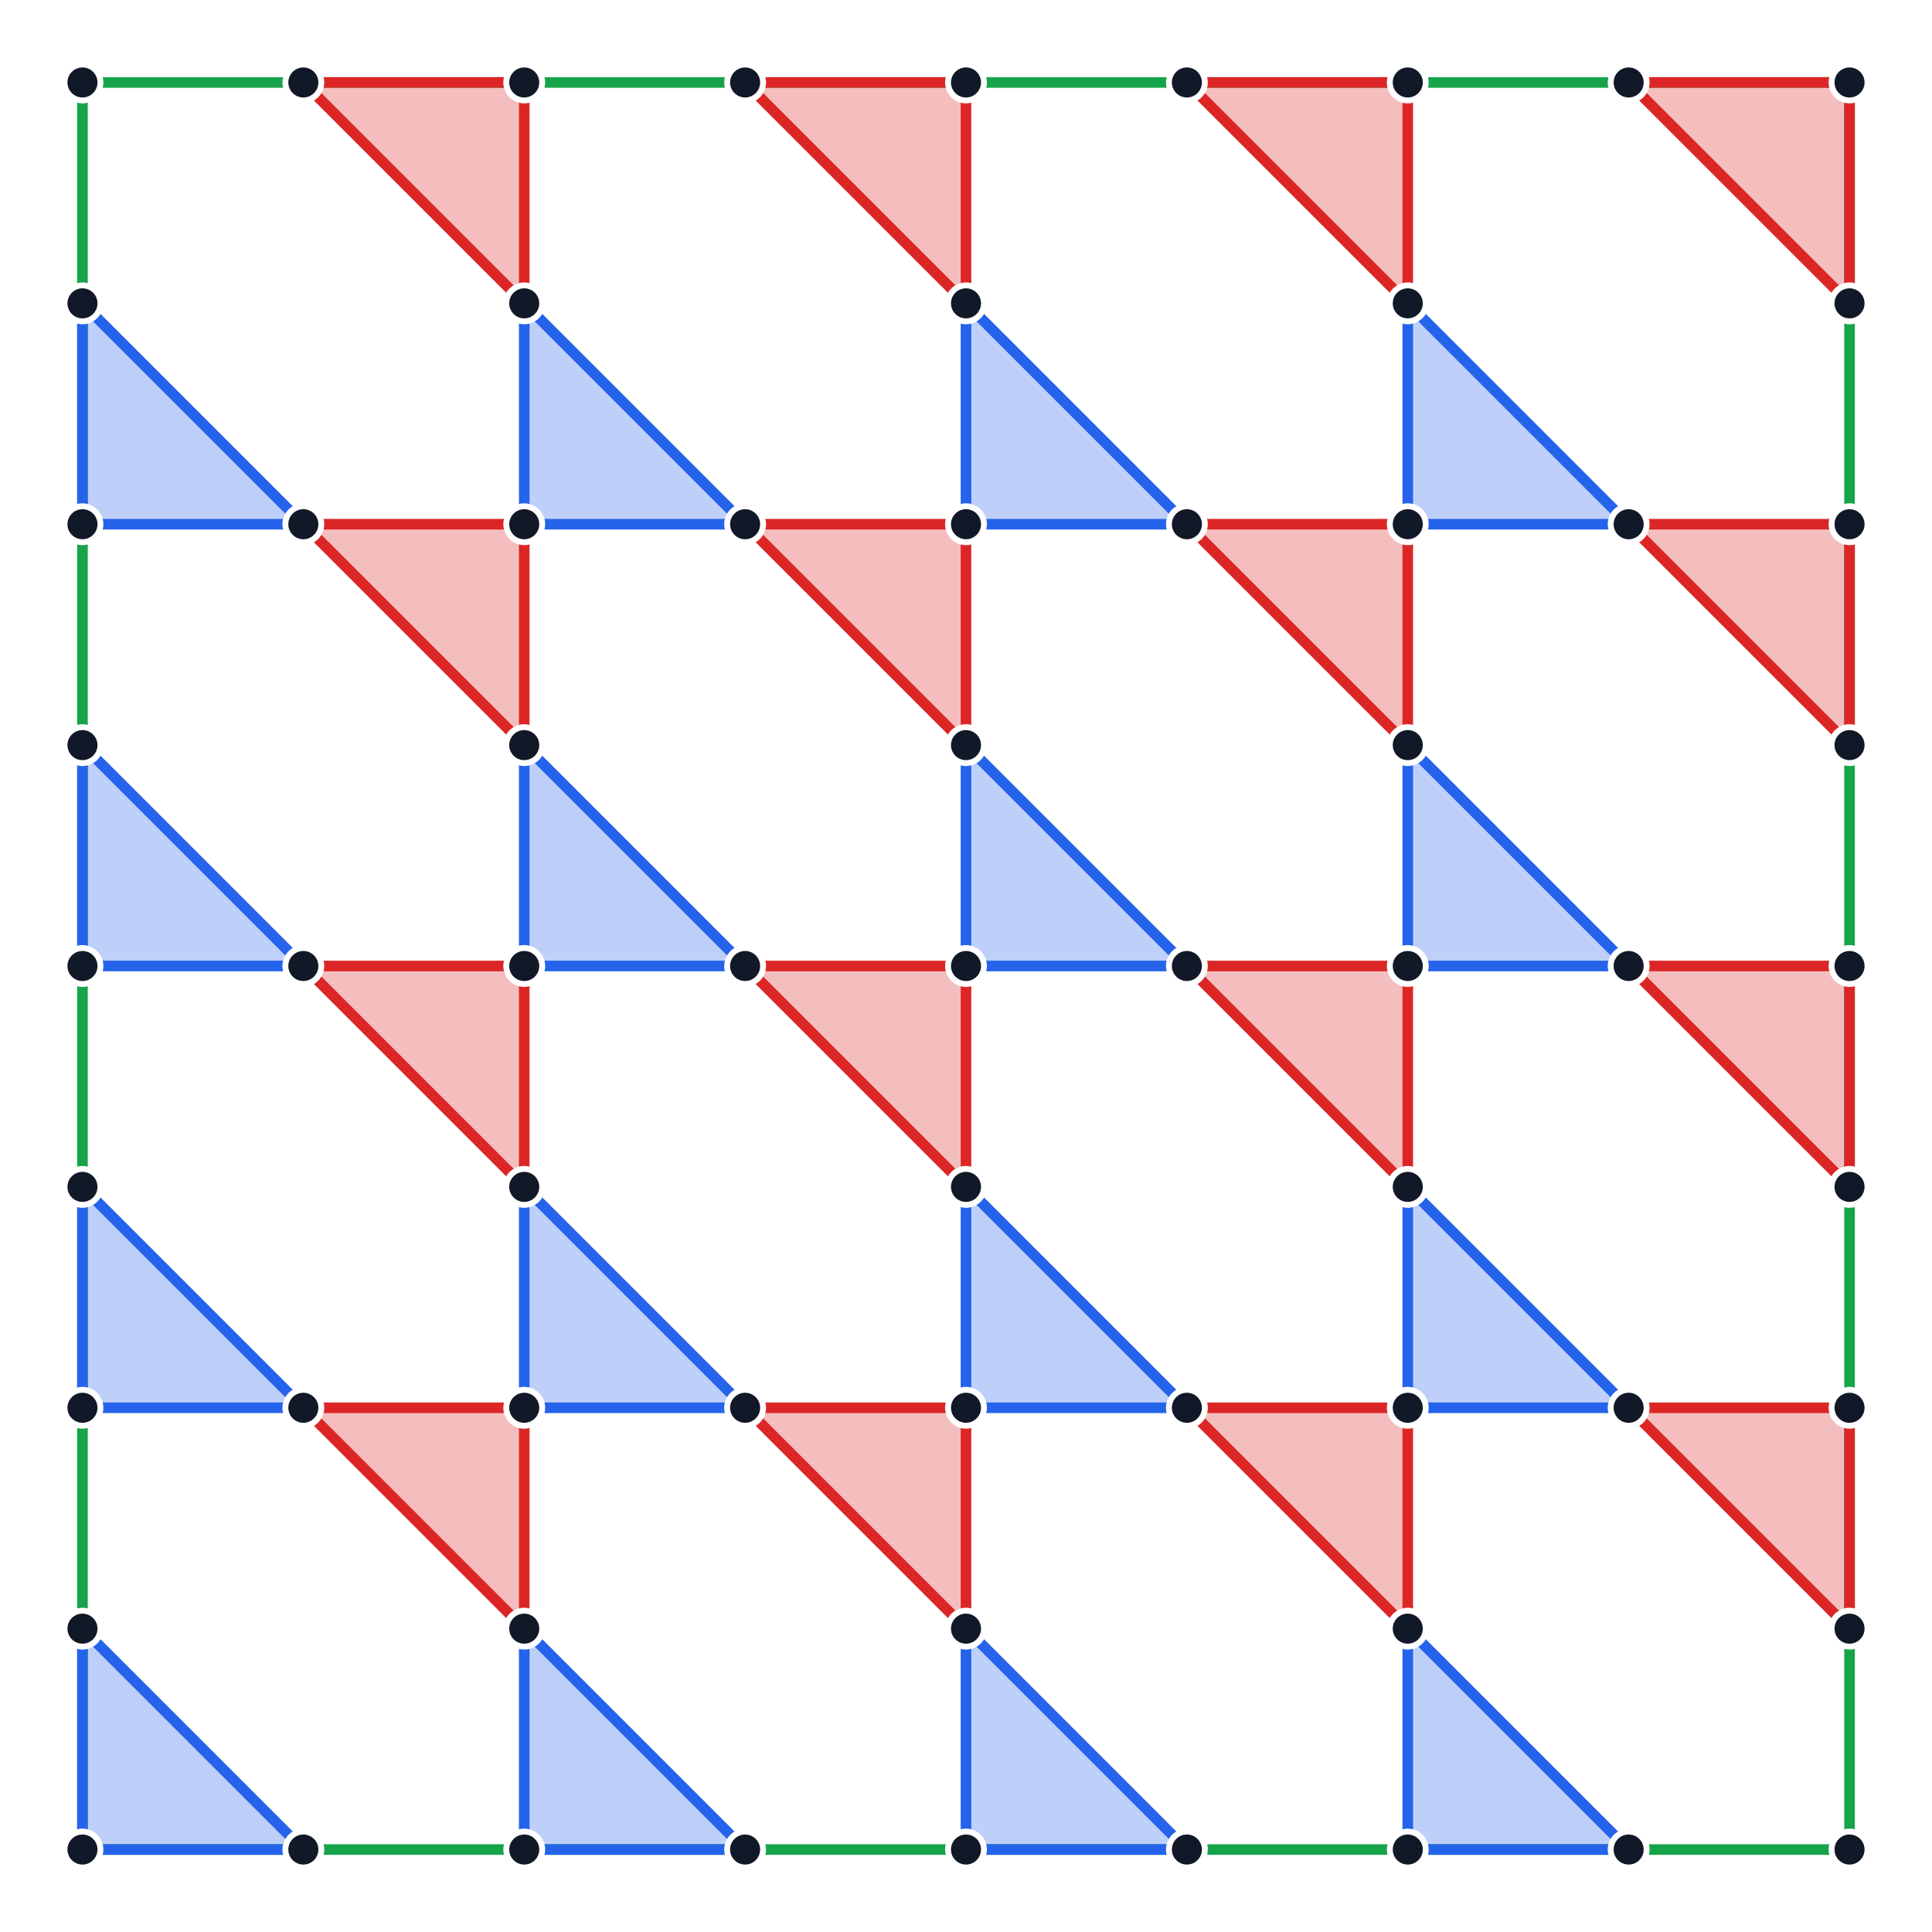
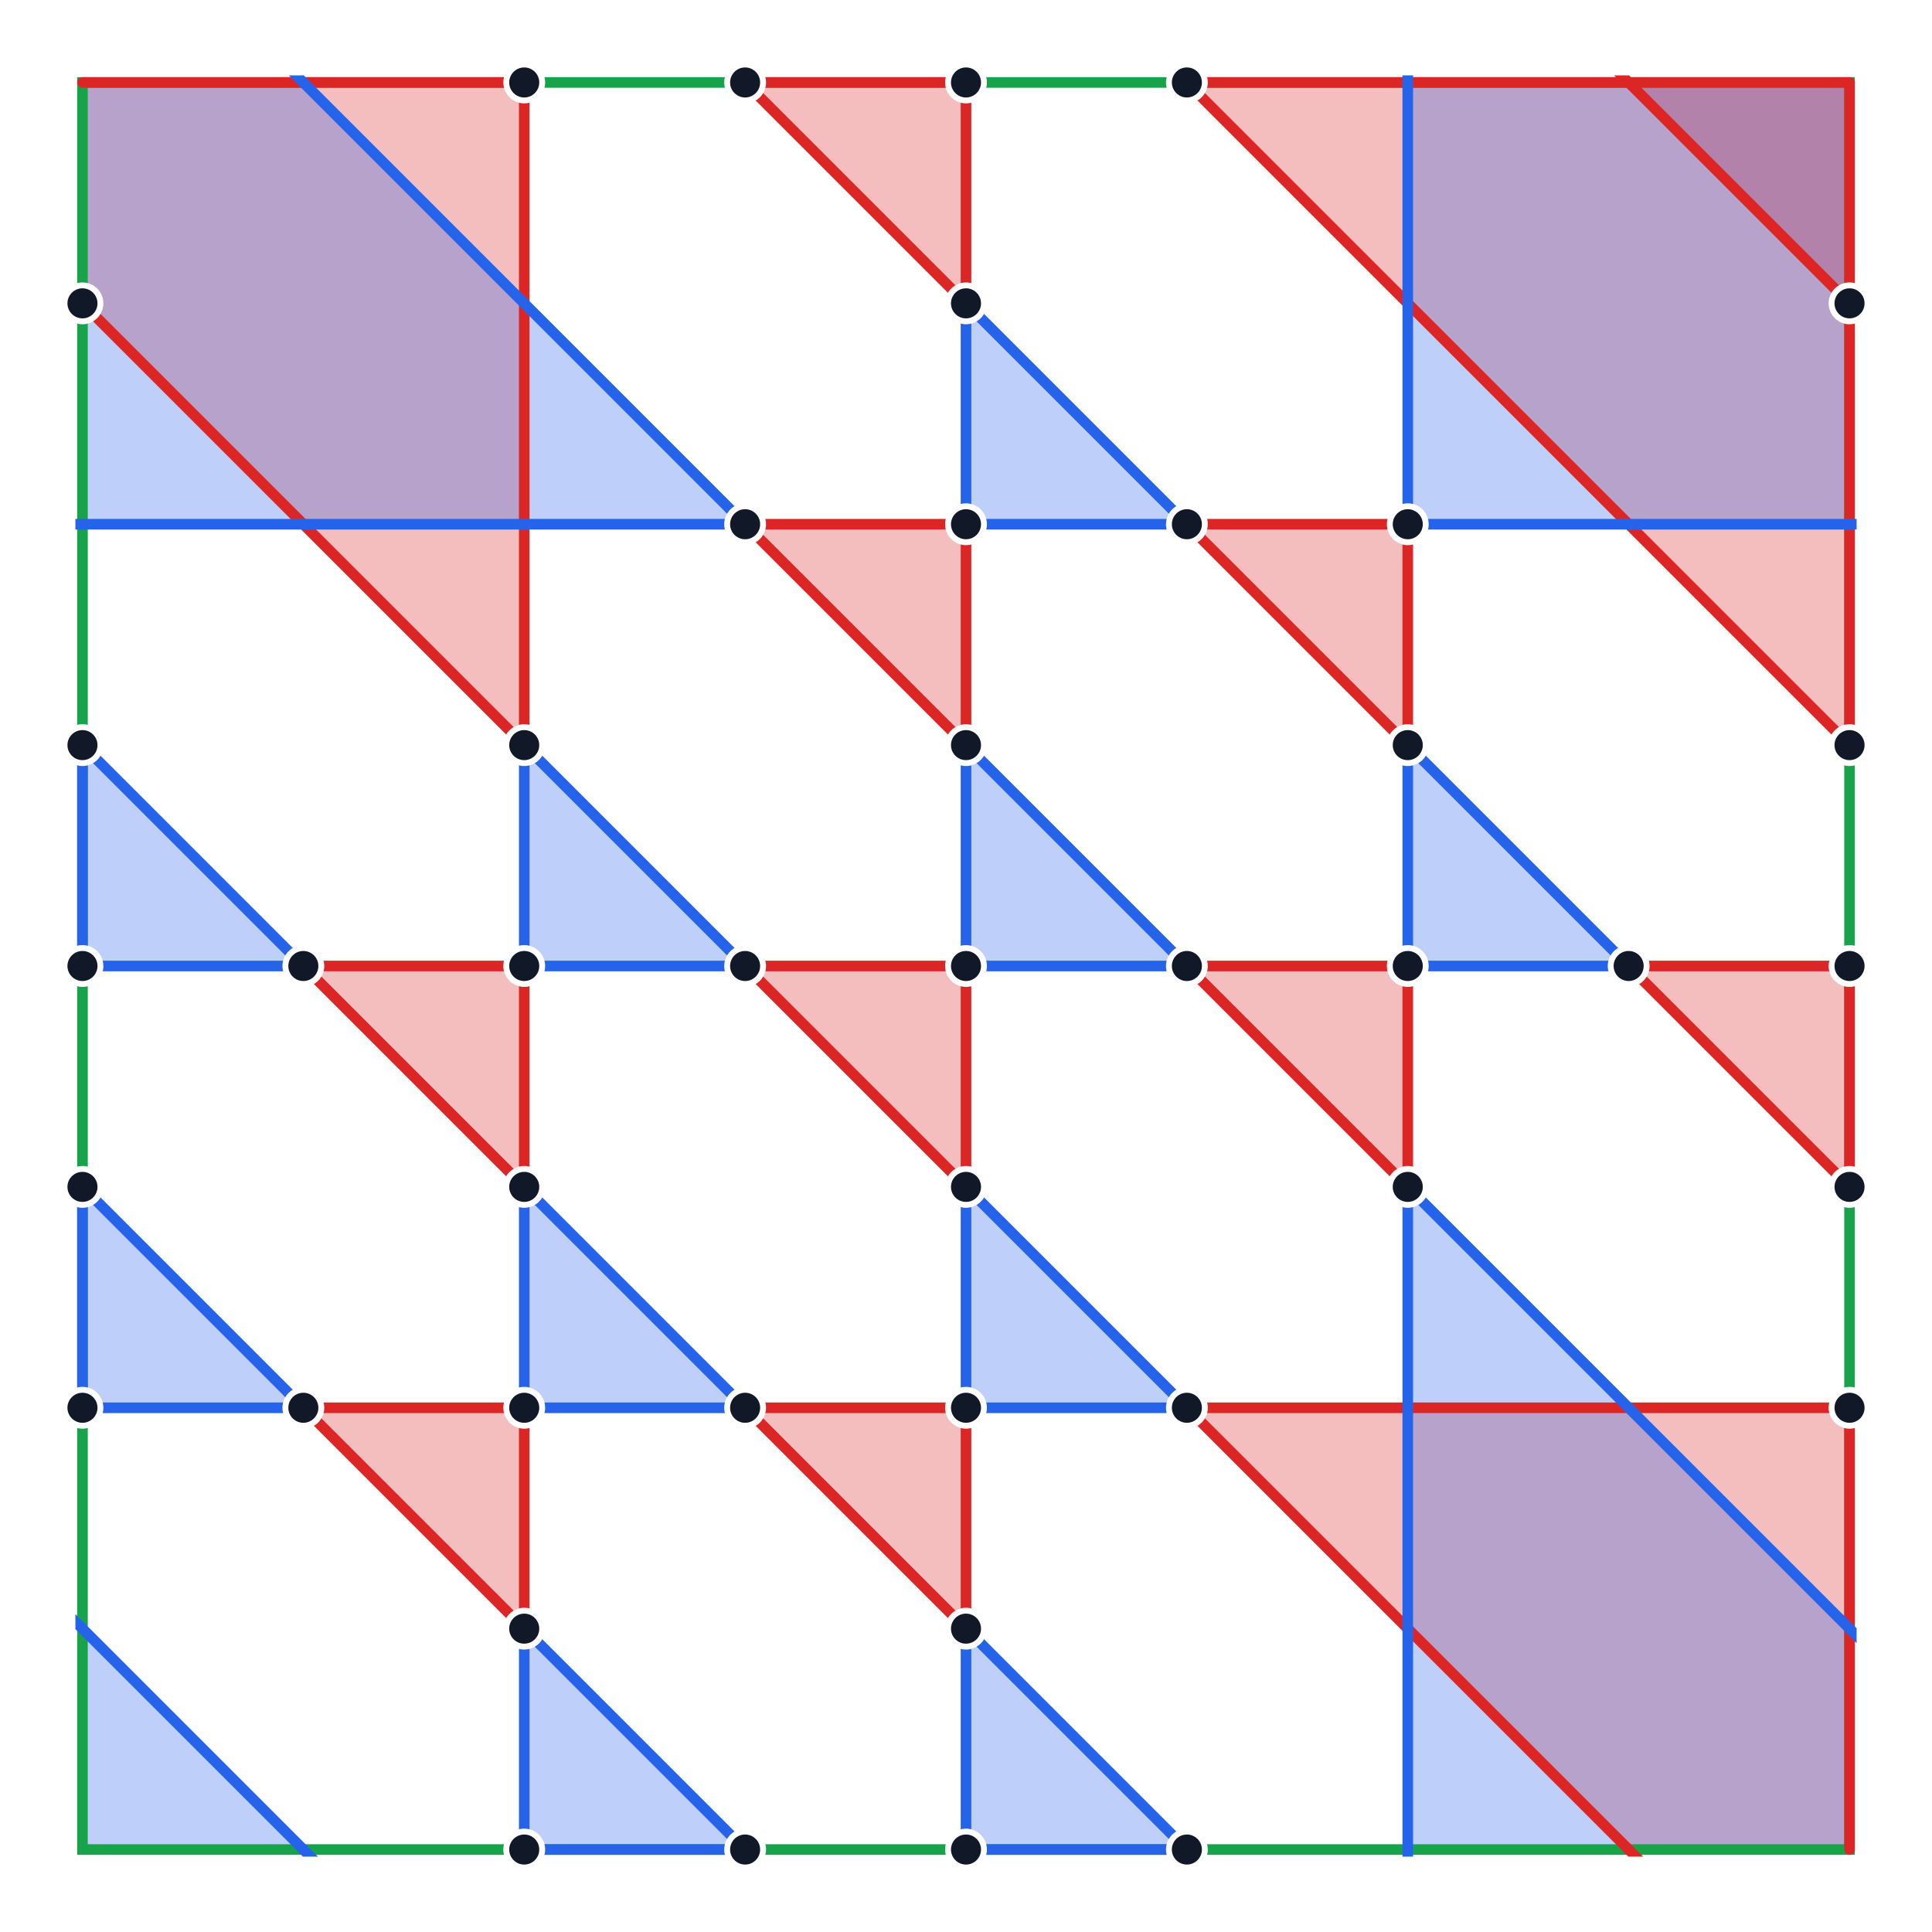
- <svg xmlns="http://www.w3.org/2000/svg" width="1600" height="1600" viewBox="0 0 328.0 328.0" role="img" aria-label="S01, standard bipartite, symmetry orbit 1, 48 switches">
+ <svg xmlns="http://www.w3.org/2000/svg" width="1600" height="1600" viewBox="0 0 328.0 328.0" role="img" aria-label="G1D03, all-disk, symmetry orbit 16, 34 switches">
  <style>.o4-diagram-bg{fill:#ffffff;}</style>
  <defs>
-     <clipPath id="o4-clip-s01">
+     <clipPath id="o4-clip-g1d03">
      <rect x="14.0" y="14.0" width="300.0" height="300.0" />
    </clipPath>
-     <clipPath id="o4-clip-s01-boundary">
+     <clipPath id="o4-clip-g1d03-boundary">
      <rect x="12.8" y="12.8" width="302.4" height="302.4" />
    </clipPath>
  </defs>
  <rect class="o4-diagram-bg" x="0" y="0" width="328.0" height="328.0" />
-   <g clip-path="url(#o4-clip-s01)">
-     <polygon points="51.50,314.00 14.00,276.50 14.00,314.00" style="fill:#2563eb;fill-opacity:.30;stroke:none" />
-     <polygon points="51.50,14.00 14.00,-23.50 14.00,14.00" style="fill:#2563eb;fill-opacity:.30;stroke:none" />
-     <polygon points="351.50,314.00 314.00,276.50 314.00,314.00" style="fill:#2563eb;fill-opacity:.30;stroke:none" />
-     <polygon points="351.50,14.00 314.00,-23.50 314.00,14.00" style="fill:#2563eb;fill-opacity:.30;stroke:none" />
-     <polygon points="-23.50,314.00 14.00,351.50 14.00,314.00" style="fill:#dc2626;fill-opacity:.30;stroke:none" />
-     <polygon points="-23.50,14.00 14.00,51.50 14.00,14.00" style="fill:#dc2626;fill-opacity:.30;stroke:none" />
-     <polygon points="276.50,314.00 314.00,351.50 314.00,314.00" style="fill:#dc2626;fill-opacity:.30;stroke:none" />
-     <polygon points="276.50,14.00 314.00,51.50 314.00,14.00" style="fill:#dc2626;fill-opacity:.30;stroke:none" />
+   <g clip-path="url(#o4-clip-g1d03)">
+     <polygon points="51.50,314.00 89.00,314.00 89.00,351.50 89.00,389.00 89.00,426.50 51.50,389.00 14.00,351.50 14.00,389.00 14.00,426.50 -23.50,389.00 -61.00,351.50 -98.50,314.00 -61.00,314.00 -23.50,314.00 14.00,314.00" style="fill:#dc2626;fill-opacity:.30;stroke:none" />
+     <polygon points="51.50,14.00 89.00,14.00 89.00,51.50 89.00,89.00 89.00,126.50 51.50,89.00 14.00,51.50 14.00,89.00 14.00,126.50 -23.50,89.00 -61.00,51.50 -98.50,14.00 -61.00,14.00 -23.50,14.00 14.00,14.00" style="fill:#dc2626;fill-opacity:.30;stroke:none" />
+     <polygon points="351.50,314.00 389.00,314.00 389.00,351.50 389.00,389.00 389.00,426.50 351.50,389.00 314.00,351.50 314.00,389.00 314.00,426.50 276.50,389.00 239.00,351.50 201.50,314.00 239.00,314.00 276.50,314.00 314.00,314.00" style="fill:#dc2626;fill-opacity:.30;stroke:none" />
+     <polygon points="351.50,14.00 389.00,14.00 389.00,51.50 389.00,89.00 389.00,126.50 351.50,89.00 314.00,51.50 314.00,89.00 314.00,126.50 276.50,89.00 239.00,51.50 201.50,14.00 239.00,14.00 276.50,14.00 314.00,14.00" style="fill:#dc2626;fill-opacity:.30;stroke:none" />
+     <polygon points="14.00,276.50 14.00,239.00 -23.50,239.00 -61.00,239.00 -98.50,239.00 -61.00,276.50 -23.50,314.00 14.00,351.50 14.00,314.00" style="fill:#dc2626;fill-opacity:.30;stroke:none" />
+     <polygon points="14.00,-23.50 14.00,-61.00 -23.50,-61.00 -61.00,-61.00 -98.50,-61.00 -61.00,-23.50 -23.50,14.00 14.00,51.50 14.00,14.00" style="fill:#dc2626;fill-opacity:.30;stroke:none" />
+     <polygon points="314.00,276.50 314.00,239.00 276.50,239.00 239.00,239.00 201.50,239.00 239.00,276.50 276.50,314.00 314.00,351.50 314.00,314.00" style="fill:#dc2626;fill-opacity:.30;stroke:none" />
+     <polygon points="314.00,-23.50 314.00,-61.00 276.50,-61.00 239.00,-61.00 201.50,-61.00 239.00,-23.50 276.50,14.00 314.00,51.50 314.00,14.00" style="fill:#dc2626;fill-opacity:.30;stroke:none" />
    <polygon points="126.50,314.00 89.00,276.50 89.00,314.00" style="fill:#2563eb;fill-opacity:.30;stroke:none" />
    <polygon points="126.50,14.00 89.00,-23.50 89.00,14.00" style="fill:#2563eb;fill-opacity:.30;stroke:none" />
-     <polygon points="51.50,314.00 89.00,351.50 89.00,314.00" style="fill:#dc2626;fill-opacity:.30;stroke:none" />
-     <polygon points="51.50,14.00 89.00,51.50 89.00,14.00" style="fill:#dc2626;fill-opacity:.30;stroke:none" />
    <polygon points="201.50,314.00 164.00,276.50 164.00,314.00" style="fill:#2563eb;fill-opacity:.30;stroke:none" />
    <polygon points="201.50,14.00 164.00,-23.50 164.00,14.00" style="fill:#2563eb;fill-opacity:.30;stroke:none" />
    <polygon points="126.50,314.00 164.00,351.50 164.00,314.00" style="fill:#dc2626;fill-opacity:.30;stroke:none" />
    <polygon points="126.50,14.00 164.00,51.50 164.00,14.00" style="fill:#dc2626;fill-opacity:.30;stroke:none" />
-     <polygon points="276.50,314.00 239.00,276.50 239.00,314.00" style="fill:#2563eb;fill-opacity:.30;stroke:none" />
-     <polygon points="276.50,14.00 239.00,-23.50 239.00,14.00" style="fill:#2563eb;fill-opacity:.30;stroke:none" />
-     <polygon points="201.50,314.00 239.00,351.50 239.00,314.00" style="fill:#dc2626;fill-opacity:.30;stroke:none" />
-     <polygon points="201.50,14.00 239.00,51.50 239.00,14.00" style="fill:#dc2626;fill-opacity:.30;stroke:none" />
+     <polygon points="-61.00,276.50 -61.00,239.00 -61.00,201.50 -23.50,239.00 14.00,276.50 51.50,314.00 89.00,351.50 126.50,389.00 89.00,389.00 51.50,389.00 14.00,389.00 -23.50,389.00 -61.00,389.00 -61.00,351.50 -61.00,314.00" style="fill:#2563eb;fill-opacity:.30;stroke:none" />
+     <polygon points="-61.00,-23.50 -61.00,-61.00 -61.00,-98.50 -23.50,-61.00 14.00,-23.50 51.50,14.00 89.00,51.50 126.50,89.00 89.00,89.00 51.50,89.00 14.00,89.00 -23.50,89.00 -61.00,89.00 -61.00,51.50 -61.00,14.00" style="fill:#2563eb;fill-opacity:.30;stroke:none" />
+     <polygon points="239.00,276.50 239.00,239.00 239.00,201.50 276.50,239.00 314.00,276.50 351.50,314.00 389.00,351.50 426.50,389.00 389.00,389.00 351.50,389.00 314.00,389.00 276.50,389.00 239.00,389.00 239.00,351.50 239.00,314.00" style="fill:#2563eb;fill-opacity:.30;stroke:none" />
+     <polygon points="239.00,-23.50 239.00,-61.00 239.00,-98.50 276.50,-61.00 314.00,-23.50 351.50,14.00 389.00,51.50 426.50,89.00 389.00,89.00 351.50,89.00 314.00,89.00 276.50,89.00 239.00,89.00 239.00,51.50 239.00,14.00" style="fill:#2563eb;fill-opacity:.30;stroke:none" />
    <polygon points="51.50,239.00 14.00,201.50 14.00,239.00" style="fill:#2563eb;fill-opacity:.30;stroke:none" />
    <polygon points="351.50,239.00 314.00,201.50 314.00,239.00" style="fill:#2563eb;fill-opacity:.30;stroke:none" />
-     <polygon points="-23.50,239.00 14.00,276.50 14.00,239.00" style="fill:#dc2626;fill-opacity:.30;stroke:none" />
-     <polygon points="276.50,239.00 314.00,276.50 314.00,239.00" style="fill:#dc2626;fill-opacity:.30;stroke:none" />
    <polygon points="126.50,239.00 89.00,201.50 89.00,239.00" style="fill:#2563eb;fill-opacity:.30;stroke:none" />
    <polygon points="51.50,239.00 89.00,276.50 89.00,239.00" style="fill:#dc2626;fill-opacity:.30;stroke:none" />
    <polygon points="201.50,239.00 164.00,201.50 164.00,239.00" style="fill:#2563eb;fill-opacity:.30;stroke:none" />
    <polygon points="126.50,239.00 164.00,276.50 164.00,239.00" style="fill:#dc2626;fill-opacity:.30;stroke:none" />
-     <polygon points="276.50,239.00 239.00,201.50 239.00,239.00" style="fill:#2563eb;fill-opacity:.30;stroke:none" />
-     <polygon points="201.50,239.00 239.00,276.50 239.00,239.00" style="fill:#dc2626;fill-opacity:.30;stroke:none" />
    <polygon points="51.50,164.00 14.00,126.50 14.00,164.00" style="fill:#2563eb;fill-opacity:.30;stroke:none" />
    <polygon points="351.50,164.00 314.00,126.50 314.00,164.00" style="fill:#2563eb;fill-opacity:.30;stroke:none" />
    <polygon points="-23.50,164.00 14.00,201.50 14.00,164.00" style="fill:#dc2626;fill-opacity:.30;stroke:none" />
    <polygon points="276.50,164.00 314.00,201.50 314.00,164.00" style="fill:#dc2626;fill-opacity:.30;stroke:none" />
    <polygon points="126.50,164.00 89.00,126.50 89.00,164.00" style="fill:#2563eb;fill-opacity:.30;stroke:none" />
    <polygon points="51.50,164.00 89.00,201.50 89.00,164.00" style="fill:#dc2626;fill-opacity:.30;stroke:none" />
    <polygon points="201.50,164.00 164.00,126.50 164.00,164.00" style="fill:#2563eb;fill-opacity:.30;stroke:none" />
    <polygon points="126.50,164.00 164.00,201.50 164.00,164.00" style="fill:#dc2626;fill-opacity:.30;stroke:none" />
    <polygon points="276.50,164.00 239.00,126.50 239.00,164.00" style="fill:#2563eb;fill-opacity:.30;stroke:none" />
    <polygon points="201.50,164.00 239.00,201.50 239.00,164.00" style="fill:#dc2626;fill-opacity:.30;stroke:none" />
-     <polygon points="51.50,89.00 14.00,51.50 14.00,89.00" style="fill:#2563eb;fill-opacity:.30;stroke:none" />
-     <polygon points="351.50,89.00 314.00,51.50 314.00,89.00" style="fill:#2563eb;fill-opacity:.30;stroke:none" />
-     <polygon points="-23.50,89.00 14.00,126.50 14.00,89.00" style="fill:#dc2626;fill-opacity:.30;stroke:none" />
-     <polygon points="276.50,89.00 314.00,126.50 314.00,89.00" style="fill:#dc2626;fill-opacity:.30;stroke:none" />
-     <polygon points="126.50,89.00 89.00,51.50 89.00,89.00" style="fill:#2563eb;fill-opacity:.30;stroke:none" />
-     <polygon points="51.50,89.00 89.00,126.50 89.00,89.00" style="fill:#dc2626;fill-opacity:.30;stroke:none" />
    <polygon points="201.50,89.00 164.00,51.50 164.00,89.00" style="fill:#2563eb;fill-opacity:.30;stroke:none" />
    <polygon points="126.50,89.00 164.00,126.50 164.00,89.00" style="fill:#dc2626;fill-opacity:.30;stroke:none" />
-     <polygon points="276.50,89.00 239.00,51.50 239.00,89.00" style="fill:#2563eb;fill-opacity:.30;stroke:none" />
    <polygon points="201.50,89.00 239.00,126.50 239.00,89.00" style="fill:#dc2626;fill-opacity:.30;stroke:none" />
  </g>
  <rect x="14.0" y="14.0" width="300.0" height="300.0" style="fill:none;stroke:#16a34a;stroke-width:1.8" />
-   <g clip-path="url(#o4-clip-s01-boundary)">
-     <line x1="51.50" y1="314.00" x2="14.00" y2="276.50" style="stroke:#2563eb;stroke-width:1.8;stroke-linejoin:round;stroke-linecap:round" />
-     <line x1="14.00" y1="276.50" x2="14.00" y2="314.00" style="stroke:#2563eb;stroke-width:1.8;stroke-linejoin:round;stroke-linecap:round" />
-     <line x1="14.00" y1="314.00" x2="51.50" y2="314.00" style="stroke:#2563eb;stroke-width:1.8;stroke-linejoin:round;stroke-linecap:round" />
-     <line x1="51.50" y1="14.00" x2="14.00" y2="-23.50" style="stroke:#2563eb;stroke-width:1.8;stroke-linejoin:round;stroke-linecap:round" />
-     <line x1="351.50" y1="314.00" x2="314.00" y2="276.50" style="stroke:#2563eb;stroke-width:1.8;stroke-linejoin:round;stroke-linecap:round" />
-     <line x1="351.50" y1="14.00" x2="314.00" y2="-23.50" style="stroke:#2563eb;stroke-width:1.8;stroke-linejoin:round;stroke-linecap:round" />
+   <g clip-path="url(#o4-clip-g1d03-boundary)">
+     <line x1="89.00" y1="314.00" x2="89.00" y2="351.50" style="stroke:#dc2626;stroke-width:1.8;stroke-linejoin:round;stroke-linecap:round" />
+     <line x1="51.50" y1="14.00" x2="89.00" y2="14.00" style="stroke:#dc2626;stroke-width:1.8;stroke-linejoin:round;stroke-linecap:round" />
+     <line x1="89.00" y1="14.00" x2="89.00" y2="51.50" style="stroke:#dc2626;stroke-width:1.8;stroke-linejoin:round;stroke-linecap:round" />
+     <line x1="89.00" y1="51.50" x2="89.00" y2="89.00" style="stroke:#dc2626;stroke-width:1.8;stroke-linejoin:round;stroke-linecap:round" />
+     <line x1="89.00" y1="89.00" x2="89.00" y2="126.50" style="stroke:#dc2626;stroke-width:1.8;stroke-linejoin:round;stroke-linecap:round" />
+     <line x1="89.00" y1="126.50" x2="51.50" y2="89.00" style="stroke:#dc2626;stroke-width:1.8;stroke-linejoin:round;stroke-linecap:round" />
+     <line x1="51.50" y1="89.00" x2="14.00" y2="51.50" style="stroke:#dc2626;stroke-width:1.8;stroke-linejoin:round;stroke-linecap:round" />
+     <line x1="14.00" y1="126.50" x2="-23.50" y2="89.00" style="stroke:#dc2626;stroke-width:1.8;stroke-linejoin:round;stroke-linecap:round" />
+     <line x1="14.00" y1="14.00" x2="51.50" y2="14.00" style="stroke:#dc2626;stroke-width:1.8;stroke-linejoin:round;stroke-linecap:round" />
+     <line x1="239.00" y1="351.50" x2="201.50" y2="314.00" style="stroke:#dc2626;stroke-width:1.8;stroke-linejoin:round;stroke-linecap:round" />
+     <line x1="351.50" y1="89.00" x2="314.00" y2="51.50" style="stroke:#dc2626;stroke-width:1.8;stroke-linejoin:round;stroke-linecap:round" />
+     <line x1="314.00" y1="51.50" x2="314.00" y2="89.00" style="stroke:#dc2626;stroke-width:1.8;stroke-linejoin:round;stroke-linecap:round" />
+     <line x1="314.00" y1="89.00" x2="314.00" y2="126.50" style="stroke:#dc2626;stroke-width:1.8;stroke-linejoin:round;stroke-linecap:round" />
+     <line x1="314.00" y1="126.50" x2="276.50" y2="89.00" style="stroke:#dc2626;stroke-width:1.8;stroke-linejoin:round;stroke-linecap:round" />
+     <line x1="276.50" y1="89.00" x2="239.00" y2="51.50" style="stroke:#dc2626;stroke-width:1.8;stroke-linejoin:round;stroke-linecap:round" />
+     <line x1="239.00" y1="51.50" x2="201.50" y2="14.00" style="stroke:#dc2626;stroke-width:1.8;stroke-linejoin:round;stroke-linecap:round" />
+     <line x1="201.50" y1="14.00" x2="239.00" y2="14.00" style="stroke:#dc2626;stroke-width:1.8;stroke-linejoin:round;stroke-linecap:round" />
+     <line x1="239.00" y1="14.00" x2="276.50" y2="14.00" style="stroke:#dc2626;stroke-width:1.8;stroke-linejoin:round;stroke-linecap:round" />
+     <line x1="276.50" y1="14.00" x2="314.00" y2="14.00" style="stroke:#dc2626;stroke-width:1.8;stroke-linejoin:round;stroke-linecap:round" />
+     <line x1="14.00" y1="239.00" x2="-23.50" y2="239.00" style="stroke:#dc2626;stroke-width:1.8;stroke-linejoin:round;stroke-linecap:round" />
    <line x1="-23.50" y1="314.00" x2="14.00" y2="351.50" style="stroke:#dc2626;stroke-width:1.8;stroke-linejoin:round;stroke-linecap:round" />
    <line x1="-23.50" y1="14.00" x2="14.00" y2="51.50" style="stroke:#dc2626;stroke-width:1.8;stroke-linejoin:round;stroke-linecap:round" />
+     <line x1="314.00" y1="276.50" x2="314.00" y2="239.00" style="stroke:#dc2626;stroke-width:1.8;stroke-linejoin:round;stroke-linecap:round" />
+     <line x1="314.00" y1="239.00" x2="276.50" y2="239.00" style="stroke:#dc2626;stroke-width:1.8;stroke-linejoin:round;stroke-linecap:round" />
+     <line x1="276.50" y1="239.00" x2="239.00" y2="239.00" style="stroke:#dc2626;stroke-width:1.8;stroke-linejoin:round;stroke-linecap:round" />
+     <line x1="239.00" y1="239.00" x2="201.50" y2="239.00" style="stroke:#dc2626;stroke-width:1.8;stroke-linejoin:round;stroke-linecap:round" />
+     <line x1="201.50" y1="239.00" x2="239.00" y2="276.50" style="stroke:#dc2626;stroke-width:1.8;stroke-linejoin:round;stroke-linecap:round" />
+     <line x1="239.00" y1="276.50" x2="276.50" y2="314.00" style="stroke:#dc2626;stroke-width:1.8;stroke-linejoin:round;stroke-linecap:round" />
    <line x1="276.50" y1="314.00" x2="314.00" y2="351.50" style="stroke:#dc2626;stroke-width:1.8;stroke-linejoin:round;stroke-linecap:round" />
+     <line x1="314.00" y1="314.00" x2="314.00" y2="276.50" style="stroke:#dc2626;stroke-width:1.8;stroke-linejoin:round;stroke-linecap:round" />
+     <line x1="239.00" y1="-23.50" x2="276.50" y2="14.00" style="stroke:#dc2626;stroke-width:1.8;stroke-linejoin:round;stroke-linecap:round" />
    <line x1="276.50" y1="14.00" x2="314.00" y2="51.50" style="stroke:#dc2626;stroke-width:1.8;stroke-linejoin:round;stroke-linecap:round" />
    <line x1="314.00" y1="51.50" x2="314.00" y2="14.00" style="stroke:#dc2626;stroke-width:1.8;stroke-linejoin:round;stroke-linecap:round" />
-     <line x1="314.00" y1="14.00" x2="276.50" y2="14.00" style="stroke:#dc2626;stroke-width:1.8;stroke-linejoin:round;stroke-linecap:round" />
    <line x1="126.50" y1="314.00" x2="89.00" y2="276.50" style="stroke:#2563eb;stroke-width:1.8;stroke-linejoin:round;stroke-linecap:round" />
    <line x1="89.00" y1="276.50" x2="89.00" y2="314.00" style="stroke:#2563eb;stroke-width:1.8;stroke-linejoin:round;stroke-linecap:round" />
    <line x1="89.00" y1="314.00" x2="126.50" y2="314.00" style="stroke:#2563eb;stroke-width:1.8;stroke-linejoin:round;stroke-linecap:round" />
    <line x1="126.50" y1="14.00" x2="89.00" y2="-23.50" style="stroke:#2563eb;stroke-width:1.8;stroke-linejoin:round;stroke-linecap:round" />
    <line x1="89.00" y1="-23.50" x2="89.00" y2="14.00" style="stroke:#2563eb;stroke-width:1.8;stroke-linejoin:round;stroke-linecap:round" />
-     <line x1="51.50" y1="314.00" x2="89.00" y2="351.50" style="stroke:#dc2626;stroke-width:1.8;stroke-linejoin:round;stroke-linecap:round" />
-     <line x1="89.00" y1="351.50" x2="89.00" y2="314.00" style="stroke:#dc2626;stroke-width:1.8;stroke-linejoin:round;stroke-linecap:round" />
-     <line x1="51.50" y1="14.00" x2="89.00" y2="51.50" style="stroke:#dc2626;stroke-width:1.8;stroke-linejoin:round;stroke-linecap:round" />
-     <line x1="89.00" y1="51.50" x2="89.00" y2="14.00" style="stroke:#dc2626;stroke-width:1.8;stroke-linejoin:round;stroke-linecap:round" />
-     <line x1="89.00" y1="14.00" x2="51.50" y2="14.00" style="stroke:#dc2626;stroke-width:1.8;stroke-linejoin:round;stroke-linecap:round" />
    <line x1="201.50" y1="314.00" x2="164.00" y2="276.50" style="stroke:#2563eb;stroke-width:1.8;stroke-linejoin:round;stroke-linecap:round" />
    <line x1="164.00" y1="276.50" x2="164.00" y2="314.00" style="stroke:#2563eb;stroke-width:1.8;stroke-linejoin:round;stroke-linecap:round" />
    <line x1="164.00" y1="314.00" x2="201.50" y2="314.00" style="stroke:#2563eb;stroke-width:1.8;stroke-linejoin:round;stroke-linecap:round" />
    <line x1="201.50" y1="14.00" x2="164.00" y2="-23.50" style="stroke:#2563eb;stroke-width:1.8;stroke-linejoin:round;stroke-linecap:round" />
    <line x1="164.00" y1="-23.50" x2="164.00" y2="14.00" style="stroke:#2563eb;stroke-width:1.8;stroke-linejoin:round;stroke-linecap:round" />
    <line x1="126.50" y1="314.00" x2="164.00" y2="351.50" style="stroke:#dc2626;stroke-width:1.8;stroke-linejoin:round;stroke-linecap:round" />
    <line x1="164.00" y1="351.50" x2="164.00" y2="314.00" style="stroke:#dc2626;stroke-width:1.8;stroke-linejoin:round;stroke-linecap:round" />
    <line x1="126.50" y1="14.00" x2="164.00" y2="51.50" style="stroke:#dc2626;stroke-width:1.8;stroke-linejoin:round;stroke-linecap:round" />
    <line x1="164.00" y1="51.50" x2="164.00" y2="14.00" style="stroke:#dc2626;stroke-width:1.8;stroke-linejoin:round;stroke-linecap:round" />
    <line x1="164.00" y1="14.00" x2="126.50" y2="14.00" style="stroke:#dc2626;stroke-width:1.8;stroke-linejoin:round;stroke-linecap:round" />
-     <line x1="276.50" y1="314.00" x2="239.00" y2="276.50" style="stroke:#2563eb;stroke-width:1.8;stroke-linejoin:round;stroke-linecap:round" />
-     <line x1="239.00" y1="276.50" x2="239.00" y2="314.00" style="stroke:#2563eb;stroke-width:1.8;stroke-linejoin:round;stroke-linecap:round" />
-     <line x1="239.00" y1="314.00" x2="276.50" y2="314.00" style="stroke:#2563eb;stroke-width:1.8;stroke-linejoin:round;stroke-linecap:round" />
-     <line x1="276.50" y1="14.00" x2="239.00" y2="-23.50" style="stroke:#2563eb;stroke-width:1.8;stroke-linejoin:round;stroke-linecap:round" />
-     <line x1="239.00" y1="-23.50" x2="239.00" y2="14.00" style="stroke:#2563eb;stroke-width:1.8;stroke-linejoin:round;stroke-linecap:round" />
-     <line x1="201.50" y1="314.00" x2="239.00" y2="351.50" style="stroke:#dc2626;stroke-width:1.8;stroke-linejoin:round;stroke-linecap:round" />
-     <line x1="239.00" y1="351.50" x2="239.00" y2="314.00" style="stroke:#dc2626;stroke-width:1.8;stroke-linejoin:round;stroke-linecap:round" />
-     <line x1="201.50" y1="14.00" x2="239.00" y2="51.50" style="stroke:#dc2626;stroke-width:1.8;stroke-linejoin:round;stroke-linecap:round" />
-     <line x1="239.00" y1="51.50" x2="239.00" y2="14.00" style="stroke:#dc2626;stroke-width:1.8;stroke-linejoin:round;stroke-linecap:round" />
-     <line x1="239.00" y1="14.00" x2="201.50" y2="14.00" style="stroke:#dc2626;stroke-width:1.8;stroke-linejoin:round;stroke-linecap:round" />
+     <line x1="-23.50" y1="239.00" x2="14.00" y2="276.50" style="stroke:#2563eb;stroke-width:1.8;stroke-linejoin:round;stroke-linecap:round" />
+     <line x1="14.00" y1="276.50" x2="51.50" y2="314.00" style="stroke:#2563eb;stroke-width:1.8;stroke-linejoin:round;stroke-linecap:round" />
+     <line x1="51.50" y1="314.00" x2="89.00" y2="351.50" style="stroke:#2563eb;stroke-width:1.8;stroke-linejoin:round;stroke-linecap:round" />
+     <line x1="14.00" y1="-23.50" x2="51.50" y2="14.00" style="stroke:#2563eb;stroke-width:1.8;stroke-linejoin:round;stroke-linecap:round" />
+     <line x1="51.50" y1="14.00" x2="89.00" y2="51.50" style="stroke:#2563eb;stroke-width:1.8;stroke-linejoin:round;stroke-linecap:round" />
+     <line x1="89.00" y1="51.50" x2="126.50" y2="89.00" style="stroke:#2563eb;stroke-width:1.8;stroke-linejoin:round;stroke-linecap:round" />
+     <line x1="126.50" y1="89.00" x2="89.00" y2="89.00" style="stroke:#2563eb;stroke-width:1.8;stroke-linejoin:round;stroke-linecap:round" />
+     <line x1="89.00" y1="89.00" x2="51.50" y2="89.00" style="stroke:#2563eb;stroke-width:1.8;stroke-linejoin:round;stroke-linecap:round" />
+     <line x1="51.50" y1="89.00" x2="14.00" y2="89.00" style="stroke:#2563eb;stroke-width:1.8;stroke-linejoin:round;stroke-linecap:round" />
+     <line x1="14.00" y1="89.00" x2="-23.50" y2="89.00" style="stroke:#2563eb;stroke-width:1.8;stroke-linejoin:round;stroke-linecap:round" />
+     <line x1="239.00" y1="276.50" x2="239.00" y2="239.00" style="stroke:#2563eb;stroke-width:1.8;stroke-linejoin:round;stroke-linecap:round" />
+     <line x1="239.00" y1="239.00" x2="239.00" y2="201.50" style="stroke:#2563eb;stroke-width:1.8;stroke-linejoin:round;stroke-linecap:round" />
+     <line x1="239.00" y1="201.50" x2="276.50" y2="239.00" style="stroke:#2563eb;stroke-width:1.8;stroke-linejoin:round;stroke-linecap:round" />
+     <line x1="276.50" y1="239.00" x2="314.00" y2="276.50" style="stroke:#2563eb;stroke-width:1.8;stroke-linejoin:round;stroke-linecap:round" />
+     <line x1="314.00" y1="276.50" x2="351.50" y2="314.00" style="stroke:#2563eb;stroke-width:1.8;stroke-linejoin:round;stroke-linecap:round" />
+     <line x1="239.00" y1="351.50" x2="239.00" y2="314.00" style="stroke:#2563eb;stroke-width:1.8;stroke-linejoin:round;stroke-linecap:round" />
+     <line x1="239.00" y1="314.00" x2="239.00" y2="276.50" style="stroke:#2563eb;stroke-width:1.8;stroke-linejoin:round;stroke-linecap:round" />
+     <line x1="314.00" y1="-23.50" x2="351.50" y2="14.00" style="stroke:#2563eb;stroke-width:1.8;stroke-linejoin:round;stroke-linecap:round" />
+     <line x1="351.50" y1="89.00" x2="314.00" y2="89.00" style="stroke:#2563eb;stroke-width:1.8;stroke-linejoin:round;stroke-linecap:round" />
+     <line x1="314.00" y1="89.00" x2="276.50" y2="89.00" style="stroke:#2563eb;stroke-width:1.8;stroke-linejoin:round;stroke-linecap:round" />
+     <line x1="276.50" y1="89.00" x2="239.00" y2="89.00" style="stroke:#2563eb;stroke-width:1.8;stroke-linejoin:round;stroke-linecap:round" />
+     <line x1="239.00" y1="89.00" x2="239.00" y2="51.50" style="stroke:#2563eb;stroke-width:1.8;stroke-linejoin:round;stroke-linecap:round" />
+     <line x1="239.00" y1="51.50" x2="239.00" y2="14.00" style="stroke:#2563eb;stroke-width:1.8;stroke-linejoin:round;stroke-linecap:round" />
+     <line x1="239.00" y1="14.00" x2="239.00" y2="-23.50" style="stroke:#2563eb;stroke-width:1.8;stroke-linejoin:round;stroke-linecap:round" />
    <line x1="51.50" y1="239.00" x2="14.00" y2="201.50" style="stroke:#2563eb;stroke-width:1.8;stroke-linejoin:round;stroke-linecap:round" />
    <line x1="14.00" y1="201.50" x2="14.00" y2="239.00" style="stroke:#2563eb;stroke-width:1.8;stroke-linejoin:round;stroke-linecap:round" />
    <line x1="14.00" y1="239.00" x2="51.50" y2="239.00" style="stroke:#2563eb;stroke-width:1.8;stroke-linejoin:round;stroke-linecap:round" />
    <line x1="351.50" y1="239.00" x2="314.00" y2="201.50" style="stroke:#2563eb;stroke-width:1.8;stroke-linejoin:round;stroke-linecap:round" />
    <line x1="314.00" y1="239.00" x2="351.50" y2="239.00" style="stroke:#2563eb;stroke-width:1.8;stroke-linejoin:round;stroke-linecap:round" />
-     <line x1="-23.50" y1="239.00" x2="14.00" y2="276.50" style="stroke:#dc2626;stroke-width:1.8;stroke-linejoin:round;stroke-linecap:round" />
-     <line x1="14.00" y1="239.00" x2="-23.50" y2="239.00" style="stroke:#dc2626;stroke-width:1.8;stroke-linejoin:round;stroke-linecap:round" />
-     <line x1="276.50" y1="239.00" x2="314.00" y2="276.50" style="stroke:#dc2626;stroke-width:1.8;stroke-linejoin:round;stroke-linecap:round" />
-     <line x1="314.00" y1="276.50" x2="314.00" y2="239.00" style="stroke:#dc2626;stroke-width:1.8;stroke-linejoin:round;stroke-linecap:round" />
-     <line x1="314.00" y1="239.00" x2="276.50" y2="239.00" style="stroke:#dc2626;stroke-width:1.8;stroke-linejoin:round;stroke-linecap:round" />
    <line x1="126.50" y1="239.00" x2="89.00" y2="201.50" style="stroke:#2563eb;stroke-width:1.8;stroke-linejoin:round;stroke-linecap:round" />
    <line x1="89.00" y1="201.50" x2="89.00" y2="239.00" style="stroke:#2563eb;stroke-width:1.8;stroke-linejoin:round;stroke-linecap:round" />
    <line x1="89.00" y1="239.00" x2="126.50" y2="239.00" style="stroke:#2563eb;stroke-width:1.8;stroke-linejoin:round;stroke-linecap:round" />
    <line x1="51.50" y1="239.00" x2="89.00" y2="276.50" style="stroke:#dc2626;stroke-width:1.8;stroke-linejoin:round;stroke-linecap:round" />
    <line x1="89.00" y1="276.50" x2="89.00" y2="239.00" style="stroke:#dc2626;stroke-width:1.8;stroke-linejoin:round;stroke-linecap:round" />
    <line x1="89.00" y1="239.00" x2="51.50" y2="239.00" style="stroke:#dc2626;stroke-width:1.8;stroke-linejoin:round;stroke-linecap:round" />
    <line x1="201.50" y1="239.00" x2="164.00" y2="201.50" style="stroke:#2563eb;stroke-width:1.8;stroke-linejoin:round;stroke-linecap:round" />
    <line x1="164.00" y1="201.50" x2="164.00" y2="239.00" style="stroke:#2563eb;stroke-width:1.8;stroke-linejoin:round;stroke-linecap:round" />
    <line x1="164.00" y1="239.00" x2="201.50" y2="239.00" style="stroke:#2563eb;stroke-width:1.8;stroke-linejoin:round;stroke-linecap:round" />
    <line x1="126.50" y1="239.00" x2="164.00" y2="276.50" style="stroke:#dc2626;stroke-width:1.8;stroke-linejoin:round;stroke-linecap:round" />
    <line x1="164.00" y1="276.50" x2="164.00" y2="239.00" style="stroke:#dc2626;stroke-width:1.8;stroke-linejoin:round;stroke-linecap:round" />
    <line x1="164.00" y1="239.00" x2="126.50" y2="239.00" style="stroke:#dc2626;stroke-width:1.8;stroke-linejoin:round;stroke-linecap:round" />
-     <line x1="276.50" y1="239.00" x2="239.00" y2="201.50" style="stroke:#2563eb;stroke-width:1.8;stroke-linejoin:round;stroke-linecap:round" />
-     <line x1="239.00" y1="201.50" x2="239.00" y2="239.00" style="stroke:#2563eb;stroke-width:1.8;stroke-linejoin:round;stroke-linecap:round" />
-     <line x1="239.00" y1="239.00" x2="276.50" y2="239.00" style="stroke:#2563eb;stroke-width:1.8;stroke-linejoin:round;stroke-linecap:round" />
-     <line x1="201.50" y1="239.00" x2="239.00" y2="276.50" style="stroke:#dc2626;stroke-width:1.8;stroke-linejoin:round;stroke-linecap:round" />
-     <line x1="239.00" y1="276.50" x2="239.00" y2="239.00" style="stroke:#dc2626;stroke-width:1.8;stroke-linejoin:round;stroke-linecap:round" />
-     <line x1="239.00" y1="239.00" x2="201.50" y2="239.00" style="stroke:#dc2626;stroke-width:1.8;stroke-linejoin:round;stroke-linecap:round" />
    <line x1="51.50" y1="164.00" x2="14.00" y2="126.50" style="stroke:#2563eb;stroke-width:1.8;stroke-linejoin:round;stroke-linecap:round" />
    <line x1="14.00" y1="126.50" x2="14.00" y2="164.00" style="stroke:#2563eb;stroke-width:1.8;stroke-linejoin:round;stroke-linecap:round" />
    <line x1="14.00" y1="164.00" x2="51.50" y2="164.00" style="stroke:#2563eb;stroke-width:1.8;stroke-linejoin:round;stroke-linecap:round" />
    <line x1="351.50" y1="164.00" x2="314.00" y2="126.50" style="stroke:#2563eb;stroke-width:1.8;stroke-linejoin:round;stroke-linecap:round" />
    <line x1="314.00" y1="164.00" x2="351.50" y2="164.00" style="stroke:#2563eb;stroke-width:1.8;stroke-linejoin:round;stroke-linecap:round" />
    <line x1="-23.50" y1="164.00" x2="14.00" y2="201.50" style="stroke:#dc2626;stroke-width:1.8;stroke-linejoin:round;stroke-linecap:round" />
    <line x1="14.00" y1="164.00" x2="-23.50" y2="164.00" style="stroke:#dc2626;stroke-width:1.8;stroke-linejoin:round;stroke-linecap:round" />
    <line x1="276.50" y1="164.00" x2="314.00" y2="201.50" style="stroke:#dc2626;stroke-width:1.8;stroke-linejoin:round;stroke-linecap:round" />
    <line x1="314.00" y1="201.50" x2="314.00" y2="164.00" style="stroke:#dc2626;stroke-width:1.8;stroke-linejoin:round;stroke-linecap:round" />
    <line x1="314.00" y1="164.00" x2="276.50" y2="164.00" style="stroke:#dc2626;stroke-width:1.8;stroke-linejoin:round;stroke-linecap:round" />
    <line x1="126.50" y1="164.00" x2="89.00" y2="126.50" style="stroke:#2563eb;stroke-width:1.8;stroke-linejoin:round;stroke-linecap:round" />
    <line x1="89.00" y1="126.50" x2="89.00" y2="164.00" style="stroke:#2563eb;stroke-width:1.8;stroke-linejoin:round;stroke-linecap:round" />
    <line x1="89.00" y1="164.00" x2="126.50" y2="164.00" style="stroke:#2563eb;stroke-width:1.8;stroke-linejoin:round;stroke-linecap:round" />
    <line x1="51.50" y1="164.00" x2="89.00" y2="201.50" style="stroke:#dc2626;stroke-width:1.8;stroke-linejoin:round;stroke-linecap:round" />
    <line x1="89.00" y1="201.50" x2="89.00" y2="164.00" style="stroke:#dc2626;stroke-width:1.8;stroke-linejoin:round;stroke-linecap:round" />
    <line x1="89.00" y1="164.00" x2="51.50" y2="164.00" style="stroke:#dc2626;stroke-width:1.8;stroke-linejoin:round;stroke-linecap:round" />
    <line x1="201.50" y1="164.00" x2="164.00" y2="126.50" style="stroke:#2563eb;stroke-width:1.8;stroke-linejoin:round;stroke-linecap:round" />
    <line x1="164.00" y1="126.50" x2="164.00" y2="164.00" style="stroke:#2563eb;stroke-width:1.8;stroke-linejoin:round;stroke-linecap:round" />
    <line x1="164.00" y1="164.00" x2="201.50" y2="164.00" style="stroke:#2563eb;stroke-width:1.8;stroke-linejoin:round;stroke-linecap:round" />
    <line x1="126.50" y1="164.00" x2="164.00" y2="201.50" style="stroke:#dc2626;stroke-width:1.8;stroke-linejoin:round;stroke-linecap:round" />
    <line x1="164.00" y1="201.50" x2="164.00" y2="164.00" style="stroke:#dc2626;stroke-width:1.8;stroke-linejoin:round;stroke-linecap:round" />
    <line x1="164.00" y1="164.00" x2="126.50" y2="164.00" style="stroke:#dc2626;stroke-width:1.8;stroke-linejoin:round;stroke-linecap:round" />
    <line x1="276.50" y1="164.00" x2="239.00" y2="126.50" style="stroke:#2563eb;stroke-width:1.8;stroke-linejoin:round;stroke-linecap:round" />
    <line x1="239.00" y1="126.50" x2="239.00" y2="164.00" style="stroke:#2563eb;stroke-width:1.8;stroke-linejoin:round;stroke-linecap:round" />
    <line x1="239.00" y1="164.00" x2="276.50" y2="164.00" style="stroke:#2563eb;stroke-width:1.8;stroke-linejoin:round;stroke-linecap:round" />
    <line x1="201.50" y1="164.00" x2="239.00" y2="201.50" style="stroke:#dc2626;stroke-width:1.8;stroke-linejoin:round;stroke-linecap:round" />
    <line x1="239.00" y1="201.50" x2="239.00" y2="164.00" style="stroke:#dc2626;stroke-width:1.8;stroke-linejoin:round;stroke-linecap:round" />
    <line x1="239.00" y1="164.00" x2="201.50" y2="164.00" style="stroke:#dc2626;stroke-width:1.8;stroke-linejoin:round;stroke-linecap:round" />
-     <line x1="51.50" y1="89.00" x2="14.00" y2="51.50" style="stroke:#2563eb;stroke-width:1.8;stroke-linejoin:round;stroke-linecap:round" />
-     <line x1="14.00" y1="51.50" x2="14.00" y2="89.00" style="stroke:#2563eb;stroke-width:1.8;stroke-linejoin:round;stroke-linecap:round" />
-     <line x1="14.00" y1="89.00" x2="51.50" y2="89.00" style="stroke:#2563eb;stroke-width:1.8;stroke-linejoin:round;stroke-linecap:round" />
-     <line x1="351.50" y1="89.00" x2="314.00" y2="51.50" style="stroke:#2563eb;stroke-width:1.8;stroke-linejoin:round;stroke-linecap:round" />
-     <line x1="314.00" y1="89.00" x2="351.50" y2="89.00" style="stroke:#2563eb;stroke-width:1.8;stroke-linejoin:round;stroke-linecap:round" />
-     <line x1="-23.50" y1="89.00" x2="14.00" y2="126.50" style="stroke:#dc2626;stroke-width:1.8;stroke-linejoin:round;stroke-linecap:round" />
-     <line x1="14.00" y1="89.00" x2="-23.50" y2="89.00" style="stroke:#dc2626;stroke-width:1.8;stroke-linejoin:round;stroke-linecap:round" />
-     <line x1="276.50" y1="89.00" x2="314.00" y2="126.50" style="stroke:#dc2626;stroke-width:1.8;stroke-linejoin:round;stroke-linecap:round" />
-     <line x1="314.00" y1="126.50" x2="314.00" y2="89.00" style="stroke:#dc2626;stroke-width:1.8;stroke-linejoin:round;stroke-linecap:round" />
-     <line x1="314.00" y1="89.00" x2="276.50" y2="89.00" style="stroke:#dc2626;stroke-width:1.8;stroke-linejoin:round;stroke-linecap:round" />
-     <line x1="126.50" y1="89.00" x2="89.00" y2="51.50" style="stroke:#2563eb;stroke-width:1.8;stroke-linejoin:round;stroke-linecap:round" />
-     <line x1="89.00" y1="51.50" x2="89.00" y2="89.00" style="stroke:#2563eb;stroke-width:1.8;stroke-linejoin:round;stroke-linecap:round" />
-     <line x1="89.00" y1="89.00" x2="126.50" y2="89.00" style="stroke:#2563eb;stroke-width:1.8;stroke-linejoin:round;stroke-linecap:round" />
-     <line x1="51.50" y1="89.00" x2="89.00" y2="126.50" style="stroke:#dc2626;stroke-width:1.8;stroke-linejoin:round;stroke-linecap:round" />
-     <line x1="89.00" y1="126.50" x2="89.00" y2="89.00" style="stroke:#dc2626;stroke-width:1.8;stroke-linejoin:round;stroke-linecap:round" />
-     <line x1="89.00" y1="89.00" x2="51.50" y2="89.00" style="stroke:#dc2626;stroke-width:1.8;stroke-linejoin:round;stroke-linecap:round" />
    <line x1="201.50" y1="89.00" x2="164.00" y2="51.50" style="stroke:#2563eb;stroke-width:1.8;stroke-linejoin:round;stroke-linecap:round" />
    <line x1="164.00" y1="51.50" x2="164.00" y2="89.00" style="stroke:#2563eb;stroke-width:1.8;stroke-linejoin:round;stroke-linecap:round" />
    <line x1="164.00" y1="89.00" x2="201.50" y2="89.00" style="stroke:#2563eb;stroke-width:1.8;stroke-linejoin:round;stroke-linecap:round" />
    <line x1="126.50" y1="89.00" x2="164.00" y2="126.50" style="stroke:#dc2626;stroke-width:1.8;stroke-linejoin:round;stroke-linecap:round" />
    <line x1="164.00" y1="126.50" x2="164.00" y2="89.00" style="stroke:#dc2626;stroke-width:1.8;stroke-linejoin:round;stroke-linecap:round" />
    <line x1="164.00" y1="89.00" x2="126.50" y2="89.00" style="stroke:#dc2626;stroke-width:1.8;stroke-linejoin:round;stroke-linecap:round" />
-     <line x1="276.50" y1="89.00" x2="239.00" y2="51.50" style="stroke:#2563eb;stroke-width:1.8;stroke-linejoin:round;stroke-linecap:round" />
-     <line x1="239.00" y1="51.50" x2="239.00" y2="89.00" style="stroke:#2563eb;stroke-width:1.8;stroke-linejoin:round;stroke-linecap:round" />
-     <line x1="239.00" y1="89.00" x2="276.50" y2="89.00" style="stroke:#2563eb;stroke-width:1.8;stroke-linejoin:round;stroke-linecap:round" />
    <line x1="201.50" y1="89.00" x2="239.00" y2="126.50" style="stroke:#dc2626;stroke-width:1.8;stroke-linejoin:round;stroke-linecap:round" />
    <line x1="239.00" y1="126.50" x2="239.00" y2="89.00" style="stroke:#dc2626;stroke-width:1.8;stroke-linejoin:round;stroke-linecap:round" />
    <line x1="239.00" y1="89.00" x2="201.50" y2="89.00" style="stroke:#dc2626;stroke-width:1.8;stroke-linejoin:round;stroke-linecap:round" />
  </g>
-   <circle cx="14.00" cy="314.00" r="3.05" style="fill:#111827;stroke:#ffffff;stroke-width:1.0" />
-   <circle cx="14.00" cy="14.00" r="3.05" style="fill:#111827;stroke:#ffffff;stroke-width:1.0" />
-   <circle cx="314.00" cy="314.00" r="3.05" style="fill:#111827;stroke:#ffffff;stroke-width:1.0" />
-   <circle cx="314.00" cy="14.00" r="3.05" style="fill:#111827;stroke:#ffffff;stroke-width:1.0" />
  <circle cx="89.00" cy="314.00" r="3.05" style="fill:#111827;stroke:#ffffff;stroke-width:1.0" />
  <circle cx="89.00" cy="14.00" r="3.05" style="fill:#111827;stroke:#ffffff;stroke-width:1.0" />
  <circle cx="164.00" cy="314.00" r="3.05" style="fill:#111827;stroke:#ffffff;stroke-width:1.0" />
  <circle cx="164.00" cy="14.00" r="3.05" style="fill:#111827;stroke:#ffffff;stroke-width:1.0" />
-   <circle cx="239.00" cy="314.00" r="3.05" style="fill:#111827;stroke:#ffffff;stroke-width:1.0" />
-   <circle cx="239.00" cy="14.00" r="3.05" style="fill:#111827;stroke:#ffffff;stroke-width:1.0" />
  <circle cx="14.00" cy="239.00" r="3.05" style="fill:#111827;stroke:#ffffff;stroke-width:1.0" />
  <circle cx="314.00" cy="239.00" r="3.05" style="fill:#111827;stroke:#ffffff;stroke-width:1.0" />
  <circle cx="89.00" cy="239.00" r="3.05" style="fill:#111827;stroke:#ffffff;stroke-width:1.0" />
  <circle cx="164.00" cy="239.00" r="3.05" style="fill:#111827;stroke:#ffffff;stroke-width:1.0" />
-   <circle cx="239.00" cy="239.00" r="3.05" style="fill:#111827;stroke:#ffffff;stroke-width:1.0" />
  <circle cx="14.00" cy="164.00" r="3.05" style="fill:#111827;stroke:#ffffff;stroke-width:1.0" />
  <circle cx="314.00" cy="164.00" r="3.05" style="fill:#111827;stroke:#ffffff;stroke-width:1.0" />
  <circle cx="89.00" cy="164.00" r="3.05" style="fill:#111827;stroke:#ffffff;stroke-width:1.0" />
  <circle cx="164.00" cy="164.00" r="3.05" style="fill:#111827;stroke:#ffffff;stroke-width:1.0" />
  <circle cx="239.00" cy="164.00" r="3.05" style="fill:#111827;stroke:#ffffff;stroke-width:1.0" />
-   <circle cx="14.00" cy="89.00" r="3.05" style="fill:#111827;stroke:#ffffff;stroke-width:1.0" />
-   <circle cx="314.00" cy="89.00" r="3.05" style="fill:#111827;stroke:#ffffff;stroke-width:1.0" />
-   <circle cx="89.00" cy="89.00" r="3.05" style="fill:#111827;stroke:#ffffff;stroke-width:1.0" />
  <circle cx="164.00" cy="89.00" r="3.05" style="fill:#111827;stroke:#ffffff;stroke-width:1.0" />
  <circle cx="239.00" cy="89.00" r="3.05" style="fill:#111827;stroke:#ffffff;stroke-width:1.0" />
-   <circle cx="51.50" cy="314.00" r="3.05" style="fill:#111827;stroke:#ffffff;stroke-width:1.0" />
-   <circle cx="51.50" cy="14.00" r="3.05" style="fill:#111827;stroke:#ffffff;stroke-width:1.0" />
  <circle cx="126.50" cy="314.00" r="3.05" style="fill:#111827;stroke:#ffffff;stroke-width:1.0" />
  <circle cx="126.50" cy="14.00" r="3.05" style="fill:#111827;stroke:#ffffff;stroke-width:1.0" />
  <circle cx="201.50" cy="314.00" r="3.05" style="fill:#111827;stroke:#ffffff;stroke-width:1.0" />
  <circle cx="201.50" cy="14.00" r="3.05" style="fill:#111827;stroke:#ffffff;stroke-width:1.0" />
-   <circle cx="276.50" cy="314.00" r="3.05" style="fill:#111827;stroke:#ffffff;stroke-width:1.0" />
-   <circle cx="276.50" cy="14.00" r="3.05" style="fill:#111827;stroke:#ffffff;stroke-width:1.0" />
-   <circle cx="276.50" cy="239.00" r="3.05" style="fill:#111827;stroke:#ffffff;stroke-width:1.0" />
  <circle cx="51.50" cy="239.00" r="3.05" style="fill:#111827;stroke:#ffffff;stroke-width:1.0" />
  <circle cx="126.50" cy="239.00" r="3.05" style="fill:#111827;stroke:#ffffff;stroke-width:1.0" />
  <circle cx="201.50" cy="239.00" r="3.05" style="fill:#111827;stroke:#ffffff;stroke-width:1.0" />
  <circle cx="201.50" cy="164.00" r="3.05" style="fill:#111827;stroke:#ffffff;stroke-width:1.0" />
  <circle cx="276.50" cy="164.00" r="3.05" style="fill:#111827;stroke:#ffffff;stroke-width:1.0" />
  <circle cx="51.50" cy="164.00" r="3.05" style="fill:#111827;stroke:#ffffff;stroke-width:1.0" />
  <circle cx="126.50" cy="164.00" r="3.05" style="fill:#111827;stroke:#ffffff;stroke-width:1.0" />
  <circle cx="126.50" cy="89.00" r="3.05" style="fill:#111827;stroke:#ffffff;stroke-width:1.0" />
  <circle cx="201.50" cy="89.00" r="3.05" style="fill:#111827;stroke:#ffffff;stroke-width:1.0" />
-   <circle cx="276.50" cy="89.00" r="3.05" style="fill:#111827;stroke:#ffffff;stroke-width:1.0" />
-   <circle cx="51.50" cy="89.00" r="3.05" style="fill:#111827;stroke:#ffffff;stroke-width:1.0" />
-   <circle cx="14.00" cy="276.50" r="3.05" style="fill:#111827;stroke:#ffffff;stroke-width:1.0" />
-   <circle cx="314.00" cy="276.50" r="3.05" style="fill:#111827;stroke:#ffffff;stroke-width:1.0" />
  <circle cx="14.00" cy="201.50" r="3.05" style="fill:#111827;stroke:#ffffff;stroke-width:1.0" />
  <circle cx="314.00" cy="201.50" r="3.05" style="fill:#111827;stroke:#ffffff;stroke-width:1.0" />
  <circle cx="14.00" cy="126.50" r="3.05" style="fill:#111827;stroke:#ffffff;stroke-width:1.0" />
  <circle cx="314.00" cy="126.50" r="3.05" style="fill:#111827;stroke:#ffffff;stroke-width:1.0" />
  <circle cx="14.00" cy="51.50" r="3.05" style="fill:#111827;stroke:#ffffff;stroke-width:1.0" />
  <circle cx="314.00" cy="51.50" r="3.05" style="fill:#111827;stroke:#ffffff;stroke-width:1.0" />
-   <circle cx="89.00" cy="51.50" r="3.05" style="fill:#111827;stroke:#ffffff;stroke-width:1.0" />
  <circle cx="89.00" cy="276.50" r="3.05" style="fill:#111827;stroke:#ffffff;stroke-width:1.0" />
  <circle cx="89.00" cy="201.50" r="3.05" style="fill:#111827;stroke:#ffffff;stroke-width:1.0" />
  <circle cx="89.00" cy="126.50" r="3.05" style="fill:#111827;stroke:#ffffff;stroke-width:1.0" />
  <circle cx="164.00" cy="126.50" r="3.05" style="fill:#111827;stroke:#ffffff;stroke-width:1.0" />
  <circle cx="164.00" cy="51.50" r="3.05" style="fill:#111827;stroke:#ffffff;stroke-width:1.0" />
  <circle cx="164.00" cy="276.50" r="3.05" style="fill:#111827;stroke:#ffffff;stroke-width:1.0" />
  <circle cx="164.00" cy="201.50" r="3.05" style="fill:#111827;stroke:#ffffff;stroke-width:1.0" />
  <circle cx="239.00" cy="201.50" r="3.05" style="fill:#111827;stroke:#ffffff;stroke-width:1.0" />
  <circle cx="239.00" cy="126.50" r="3.05" style="fill:#111827;stroke:#ffffff;stroke-width:1.0" />
-   <circle cx="239.00" cy="51.50" r="3.05" style="fill:#111827;stroke:#ffffff;stroke-width:1.0" />
-   <circle cx="239.00" cy="276.50" r="3.05" style="fill:#111827;stroke:#ffffff;stroke-width:1.0" />
</svg>
